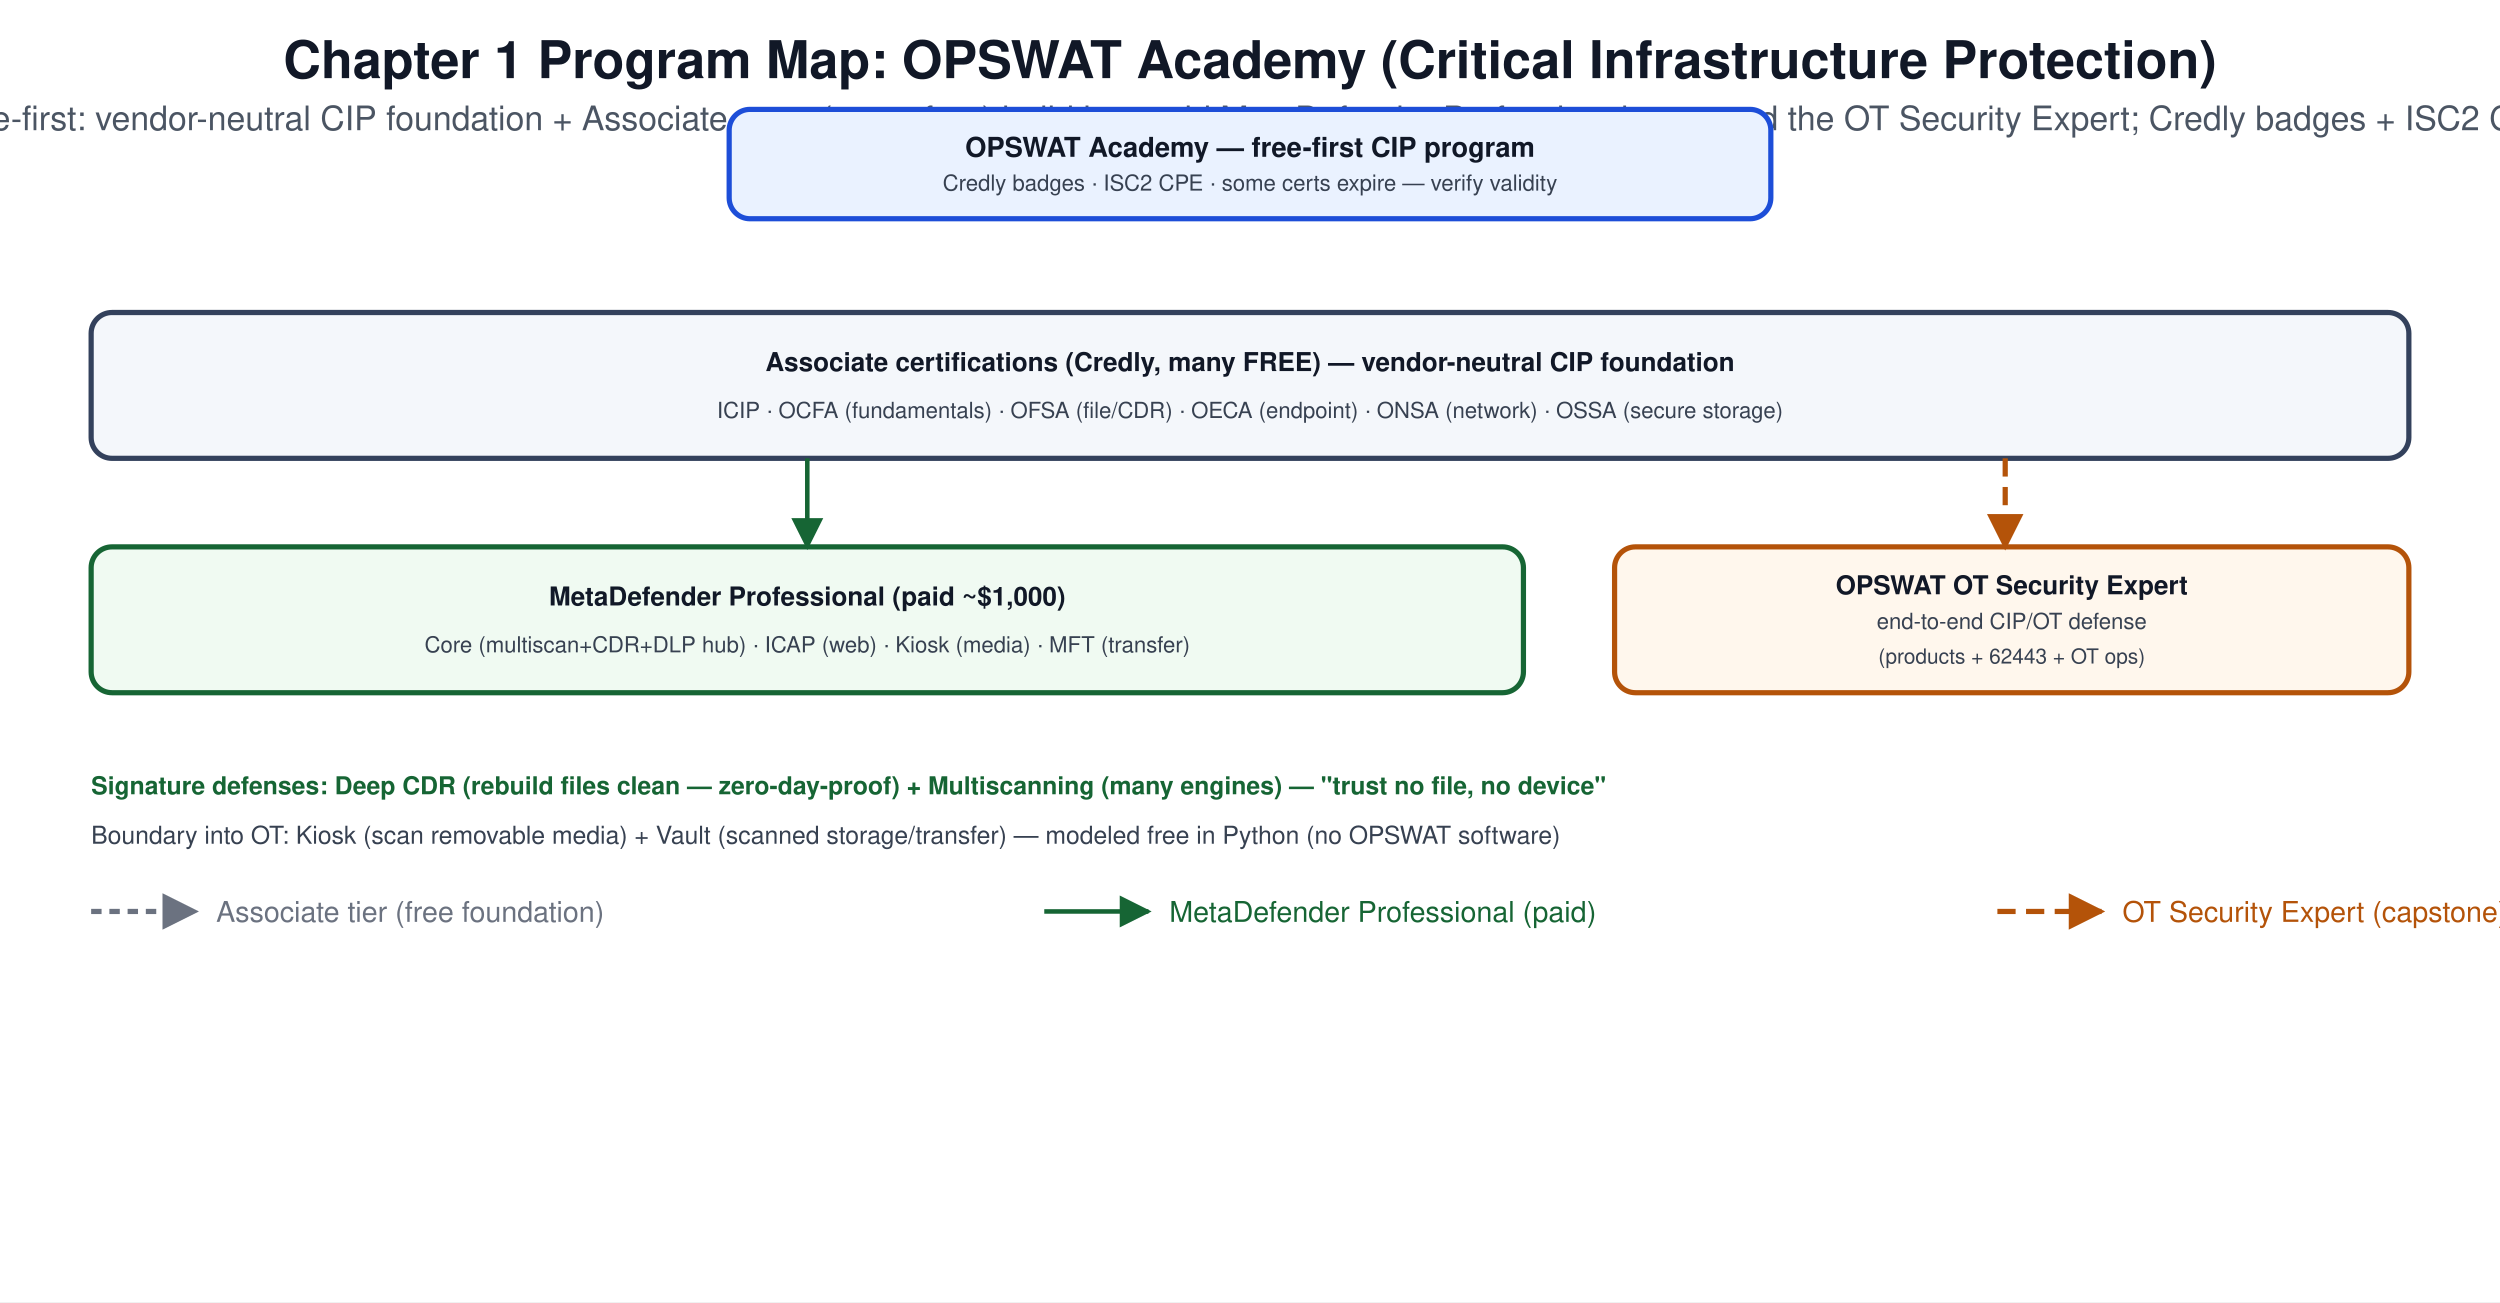
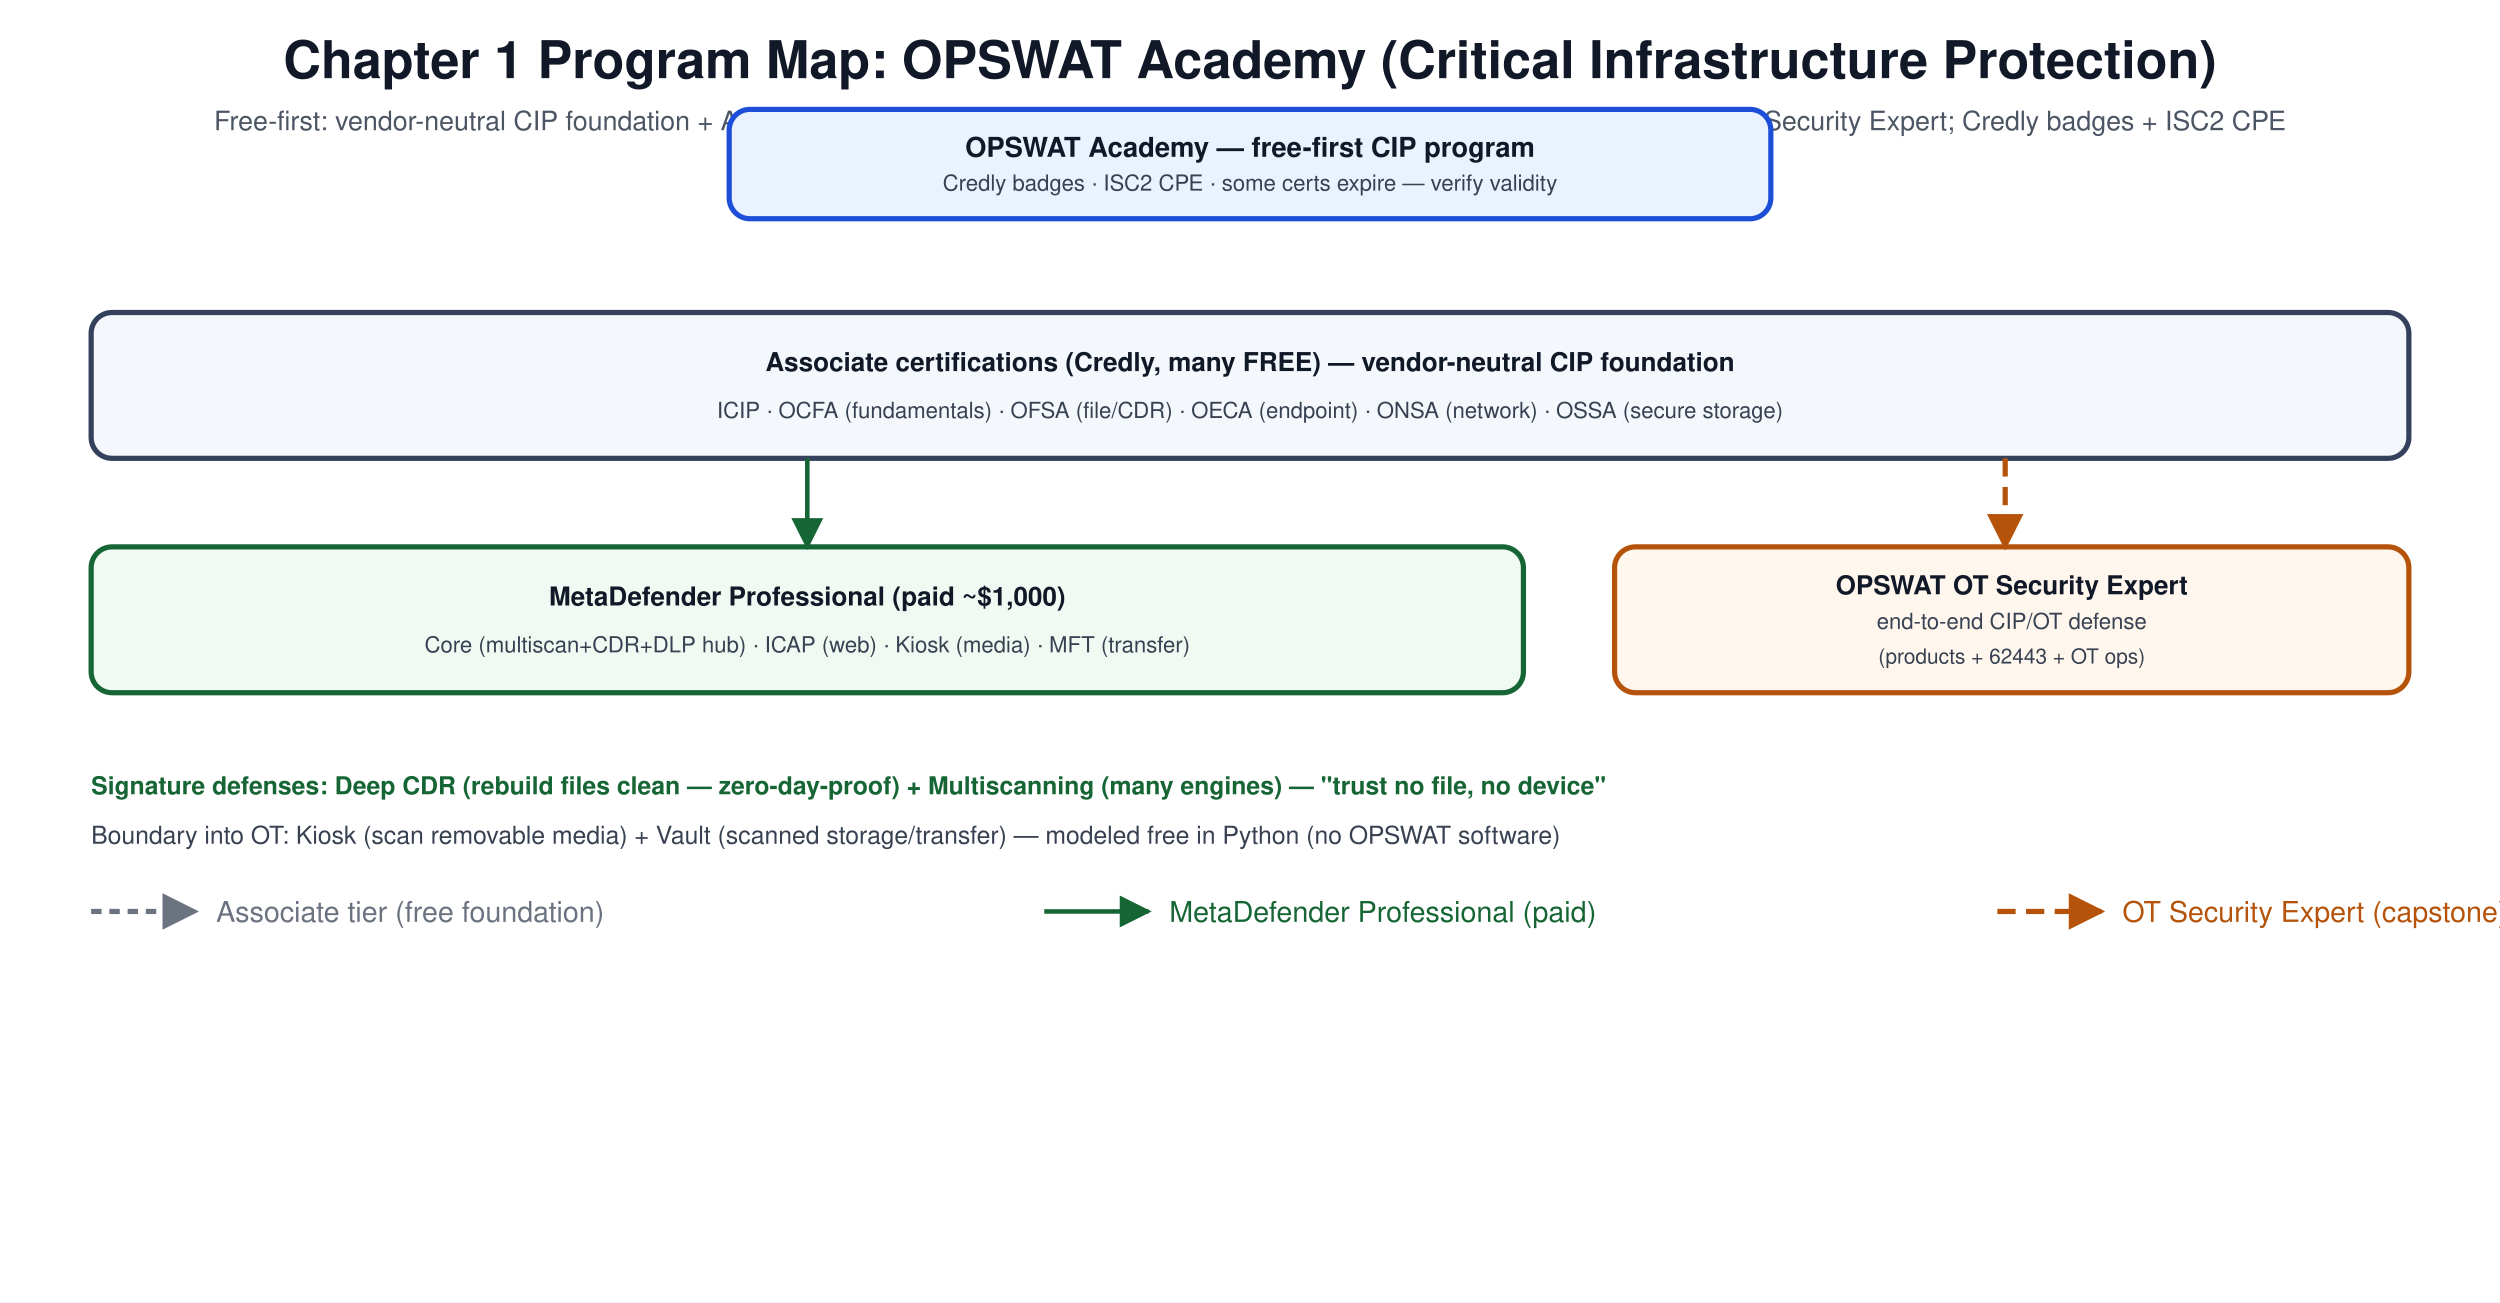
<svg xmlns="http://www.w3.org/2000/svg" viewBox="0 0 960 500" font-family="Helvetica, Arial, sans-serif">
  <defs>
    <marker id="arrow-alt" viewBox="0 0 10 10" refX="9" refY="5" markerWidth="7" markerHeight="7" orient="auto-start-reverse">
      <path d="M0,0 L10,5 L0,10 z" fill="#166534" />
    </marker>
    <marker id="arrow-data" viewBox="0 0 10 10" refX="9" refY="5" markerWidth="7" markerHeight="7" orient="auto-start-reverse">
      <path d="M0,0 L10,5 L0,10 z" fill="#b45309" />
    </marker>
    <marker id="arrow-neutral" viewBox="0 0 10 10" refX="9" refY="5" markerWidth="7" markerHeight="7" orient="auto-start-reverse">
      <path d="M0,0 L10,5 L0,10 z" fill="#6b7280" />
    </marker>
  </defs>
  <rect x="0" y="0" width="960" height="500" fill="#ffffff" />
  <text x="480.0" y="30" text-anchor="middle" font-size="20" font-weight="700" fill="#111827">Chapter 1 Program Map: OPSWAT Academy (Critical Infrastructure Protection)</text>
-   <text x="480.0" y="50" text-anchor="middle" font-size="13" fill="#4b5563">Free-first: vendor-neutral CIP foundation + Associate certs (many free) build into paid MetaDefender Professional certs and the OT Security Expert; Credly badges + ISC2 CPE</text>
+   <text x="480.0" y="50" text-anchor="middle" font-size="10.3" fill="#4b5563">Free-first: vendor-neutral CIP foundation + Associate certs (many free) build into paid MetaDefender Professional certs and the OT Security Expert; Credly badges + ISC2 CPE</text>
  <rect x="280" y="42" width="400" height="42" rx="8" fill="#eaf2ff" stroke="#1d4ed8" stroke-width="2" />
  <text x="480.0" y="60.2" text-anchor="middle" font-size="10.5" font-weight="700" fill="#111827">OPSWAT Academy — free-first CIP program</text>
  <text x="480.0" y="73.2" text-anchor="middle" font-size="8.5" font-weight="400" fill="#374151">Credly badges · ISC2 CPE · some certs expire — verify validity</text>
  <rect x="35" y="120" width="890" height="56" rx="8" fill="#f4f7fb" stroke="#33415c" stroke-width="2" />
  <text x="480.0" y="142.5" text-anchor="middle" font-size="10" font-weight="700" fill="#111827">Associate certifications (Credly, many FREE) — vendor-neutral CIP foundation</text>
  <text x="480.0" y="160.5" text-anchor="middle" font-size="8.5" font-weight="400" fill="#374151">ICIP · OCFA (fundamentals) · OFSA (file/CDR) · OECA (endpoint) · ONSA (network) · OSSA (secure storage)</text>
  <rect x="35" y="210" width="550" height="56" rx="8" fill="#f0faf2" stroke="#166534" stroke-width="2" />
  <text x="310.0" y="232.5" text-anchor="middle" font-size="10" font-weight="700" fill="#111827">MetaDefender Professional (paid ~$1,000)</text>
  <text x="310.0" y="250.5" text-anchor="middle" font-size="8.5" font-weight="400" fill="#374151">Core (multiscan+CDR+DLP hub) · ICAP (web) · Kiosk (media) · MFT (transfer)</text>
  <rect x="620" y="210" width="305" height="56" rx="8" fill="#fff7ed" stroke="#b45309" stroke-width="2" />
  <text x="772.5" y="228.2" text-anchor="middle" font-size="10" font-weight="700" fill="#111827">OPSWAT OT Security Expert</text>
  <text x="772.5" y="241.5" text-anchor="middle" font-size="8.5" font-weight="400" fill="#374151">end-to-end CIP/OT defense</text>
  <text x="772.5" y="254.8" text-anchor="middle" font-size="8" font-weight="400" fill="#374151">(products + 62443 + OT ops)</text>
  <line x1="310" y1="176" x2="310" y2="210" stroke="#166534" stroke-width="1.75" marker-end="url(#arrow-alt)" />
  <line x1="770" y1="176" x2="770" y2="210" stroke="#b45309" stroke-width="2" stroke-dasharray="7 4" marker-end="url(#arrow-data)" />
  <text x="35" y="305" font-size="9.5" font-weight="700" fill="#166534">Signature defenses: Deep CDR (rebuild files clean — zero-day-proof) + Multiscanning (many engines) — "trust no file, no device"</text>
  <text x="35" y="324" font-size="9.5" font-weight="400" fill="#374151">Boundary into OT: Kiosk (scan removable media) + Vault (scanned storage/transfer) — modeled free in Python (no OPSWAT software)</text>
  <line x1="35" y1="350" x2="75" y2="350" stroke="#6b7280" stroke-width="2" stroke-dasharray="4 3" marker-end="url(#arrow-neutral)" />
  <text x="83" y="354" font-size="11" fill="#6b7280">Associate tier (free foundation)</text>
  <line x1="401" y1="350" x2="441" y2="350" stroke="#166534" stroke-width="1.75" marker-end="url(#arrow-alt)" />
  <text x="449" y="354" font-size="11" fill="#166534">MetaDefender Professional (paid)</text>
  <line x1="767" y1="350" x2="807" y2="350" stroke="#b45309" stroke-width="2" stroke-dasharray="7 4" marker-end="url(#arrow-data)" />
  <text x="815" y="354" font-size="11" fill="#b45309">OT Security Expert (capstone)</text>
</svg>
